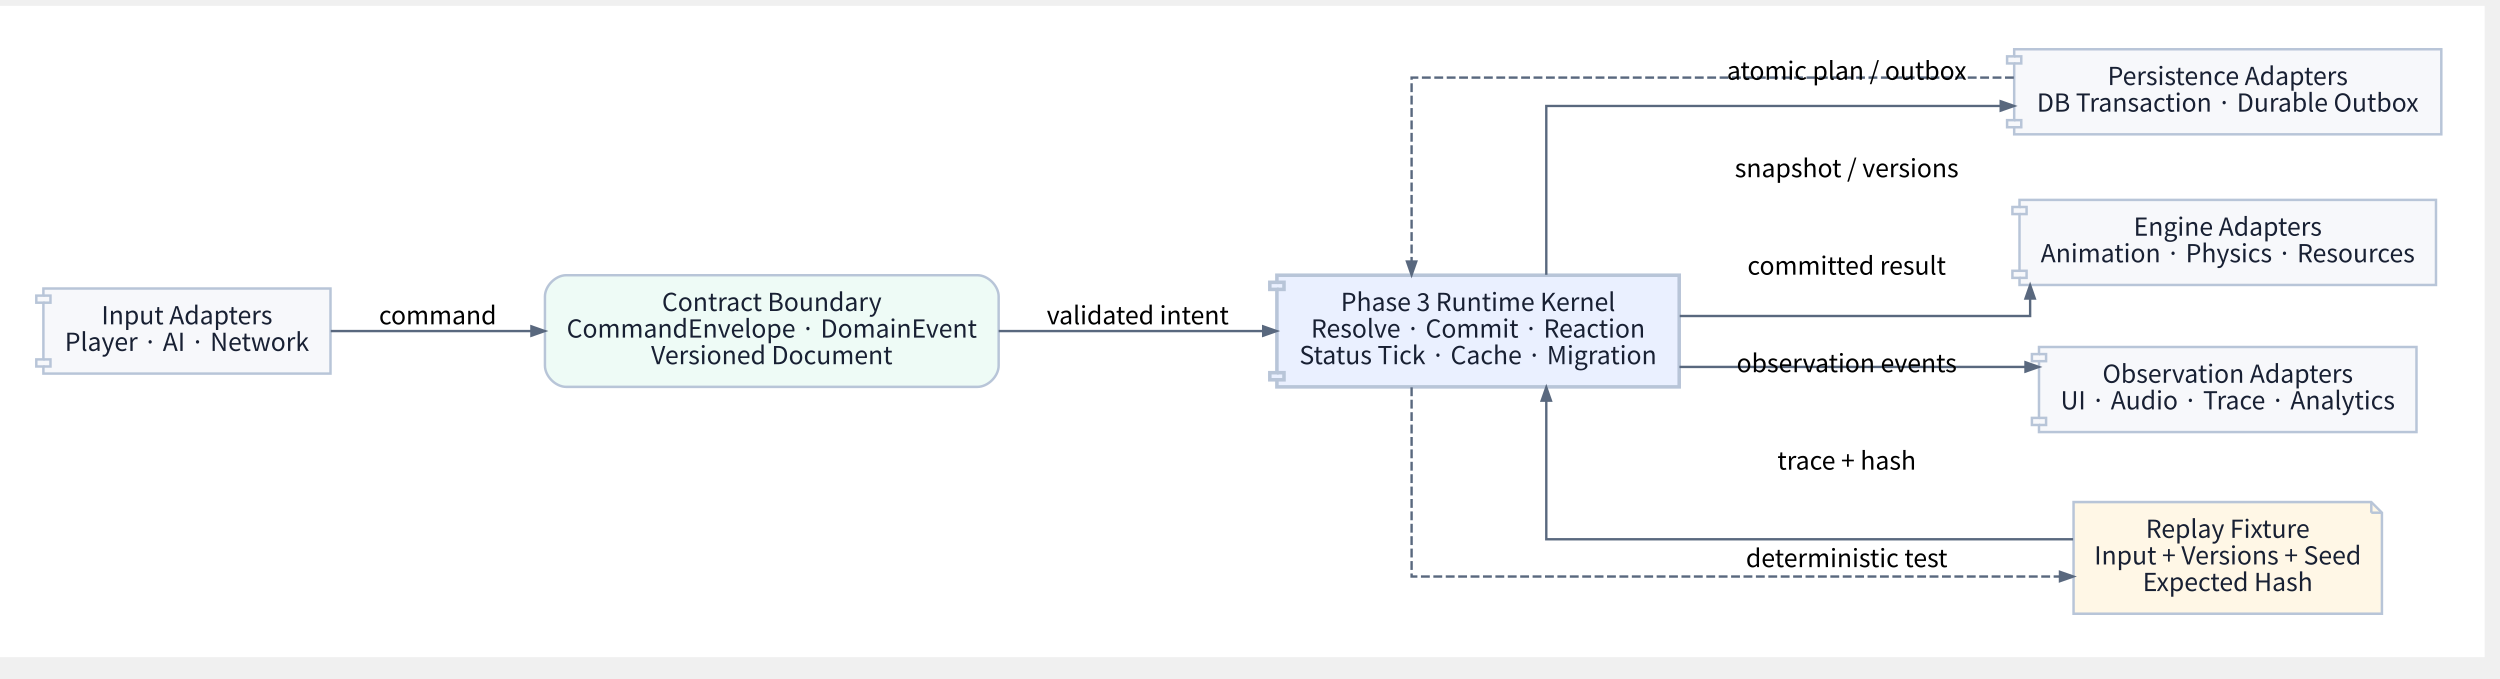
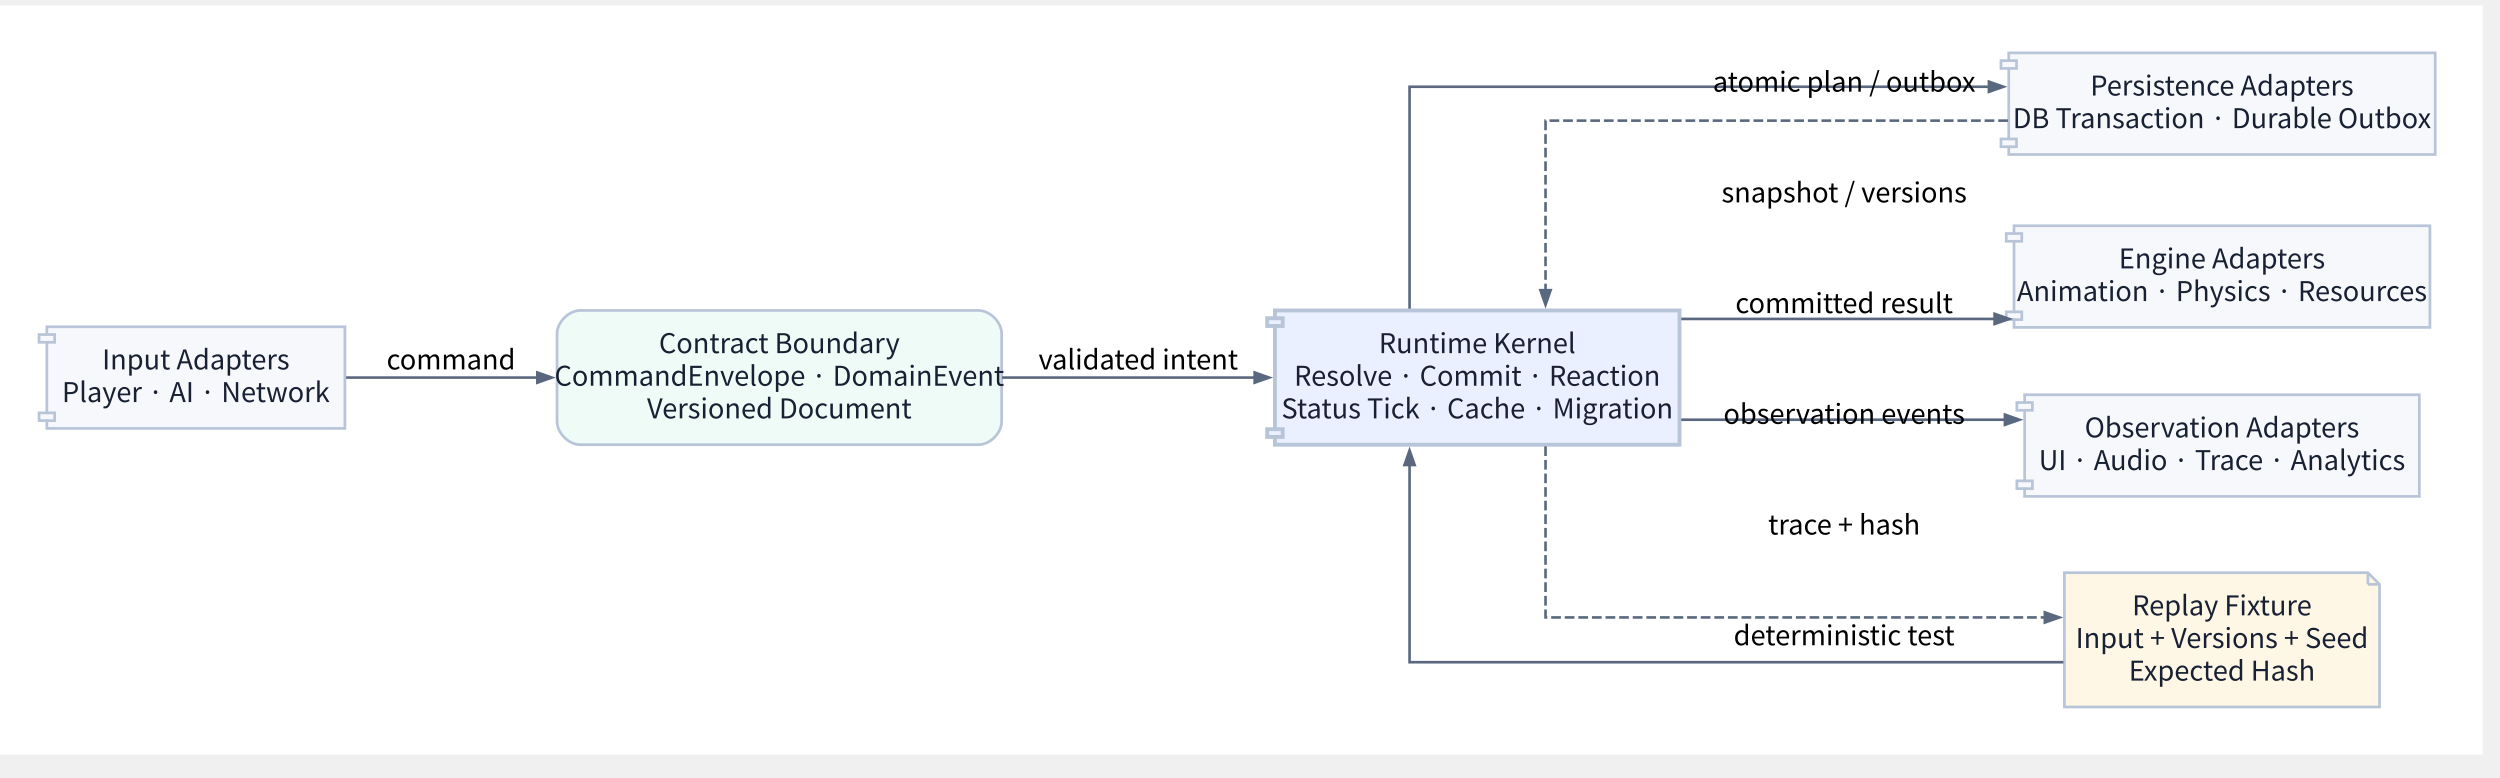
- <svg xmlns="http://www.w3.org/2000/svg" width="1419pt" height="385pt" viewBox="8.64 8.64 1410.60 376.10">
-   <g id="graph0" class="graph" transform="scale(1 1) rotate(0) translate(33.12 351.62)">
-     <polygon fill="#ffffff" stroke="transparent" points="-24.48,24.48 -24.48,-342.98 1377.48,-342.98 1377.48,24.48 -24.48,24.48" />
+ <svg xmlns="http://www.w3.org/2000/svg" width="1296pt" height="403pt" viewBox="9.00 9.00 1287.00 394.00">
+   <g id="graph0" class="graph" transform="scale(1 1) rotate(0) translate(33.12 369.84)">
+     <polygon fill="#ffffff" stroke="none" points="-24.48,24.48 -24.48,-361.2 1254,-361.2 1254,24.48 -24.48,24.48" />
    <g id="node1" class="node">
-       <polygon fill="#f7f8fb" stroke="#b8c5d8" stroke-width="1.4" points="162,-183.5 0,-183.5 0,-179.5 -4,-179.5 -4,-175.5 0,-175.5 0,-143.5 -4,-143.5 -4,-139.5 0,-139.5 0,-135.5 162,-135.5 162,-183.5" />
-       <polyline fill="none" stroke="#b8c5d8" stroke-width="1.4" points="0,-179.5 4,-179.5 4,-175.5 0,-175.5 " />
-       <polyline fill="none" stroke="#b8c5d8" stroke-width="1.4" points="0,-143.5 4,-143.5 4,-139.5 0,-139.5 " />
-       <text text-anchor="middle" x="81" y="-163.3" font-family="Noto Sans CJK KR" font-size="14.00" fill="#182033">Input Adapters</text>
-       <text text-anchor="middle" x="81" y="-148.3" font-family="Noto Sans CJK KR" font-size="14.00" fill="#182033">Player · AI · Network</text>
+       <polygon fill="#f7f8fb" stroke="#b8c5d8" stroke-width="1.4" points="153.44,-195.72 0,-195.72 0,-191.72 -4,-191.72 -4,-187.72 0,-187.72 0,-151.4 -4,-151.4 -4,-147.4 0,-147.4 0,-143.4 153.44,-143.4 153.44,-195.72" />
+       <polyline fill="none" stroke="#b8c5d8" stroke-width="1.4" points="0,-191.72 4,-191.72 4,-187.72 0,-187.72" />
+       <polyline fill="none" stroke="#b8c5d8" stroke-width="1.4" points="0,-151.4 4,-151.4 4,-147.4 0,-147.4" />
+       <text xml:space="preserve" text-anchor="middle" x="76.72" y="-173.76" font-family="Noto Sans CJK KR" font-size="14.00" fill="#182033">Input Adapters</text>
+       <text xml:space="preserve" text-anchor="middle" x="76.72" y="-156.96" font-family="Noto Sans CJK KR" font-size="14.00" fill="#182033">Player · AI · Network</text>
    </g>
    <g id="node5" class="node">
-       <path fill="#eefbf6" stroke="#b8c5d8" stroke-width="1.4" d="M527,-191C527,-191 295,-191 295,-191 289,-191 283,-185 283,-179 283,-179 283,-140 283,-140 283,-134 289,-128 295,-128 295,-128 527,-128 527,-128 533,-128 539,-134 539,-140 539,-140 539,-179 539,-179 539,-185 533,-191 527,-191" />
-       <text text-anchor="middle" x="411" y="-170.8" font-family="Noto Sans CJK KR" font-size="14.00" fill="#182033">Contract Boundary</text>
-       <text text-anchor="middle" x="411" y="-155.8" font-family="Noto Sans CJK KR" font-size="14.00" fill="#182033">CommandEnvelope · DomainEvent</text>
-       <text text-anchor="middle" x="411" y="-140.8" font-family="Noto Sans CJK KR" font-size="14.00" fill="#182033">Versioned Document</text>
+       <path fill="#eefbf6" stroke="#b8c5d8" stroke-width="1.4" d="M479.53,-204.12C479.53,-204.12 274.65,-204.12 274.65,-204.12 268.65,-204.12 262.65,-198.12 262.65,-192.12 262.65,-192.12 262.65,-147 262.65,-147 262.65,-141 268.65,-135 274.65,-135 274.65,-135 479.53,-135 479.53,-135 485.53,-135 491.53,-141 491.53,-147 491.53,-147 491.53,-192.12 491.53,-192.12 491.53,-198.12 485.53,-204.12 479.53,-204.12" />
+       <text xml:space="preserve" text-anchor="middle" x="377.09" y="-182.16" font-family="Noto Sans CJK KR" font-size="14.00" fill="#182033">Contract Boundary</text>
+       <text xml:space="preserve" text-anchor="middle" x="377.09" y="-165.36" font-family="Noto Sans CJK KR" font-size="14.00" fill="#182033">CommandEnvelope · DomainEvent</text>
+       <text xml:space="preserve" text-anchor="middle" x="377.09" y="-148.56" font-family="Noto Sans CJK KR" font-size="14.00" fill="#182033">Versioned Document</text>
    </g>
    <g id="edge1" class="edge">
-       <path fill="none" stroke="#59687e" stroke-width="1.35" d="M162.15,-159.5C162.15,-159.5 275.37,-159.5 275.37,-159.5" />
-       <polygon fill="#59687e" stroke="#59687e" stroke-width="1.35" points="275.37,-162.13 282.87,-159.5 275.37,-156.88 275.37,-162.13" />
-       <text text-anchor="middle" x="222.5" y="-163.3" font-family="Noto Sans CJK KR" font-size="14.00">command</text>
+       <path fill="none" stroke="#59687e" stroke-width="1.35" d="M154.07,-169.56C154.07,-169.56 252.49,-169.56 252.49,-169.56" />
+       <polygon fill="#59687e" stroke="#59687e" stroke-width="1.35" points="252.49,-172.19 259.99,-169.56 252.49,-166.94 252.49,-172.19" />
+       <text xml:space="preserve" text-anchor="middle" x="208.05" y="-173.76" font-family="Noto Sans CJK KR" font-size="14.00">command</text>
    </g>
    <g id="node2" class="node">
-       <polygon fill="#f7f8fb" stroke="#b8c5d8" stroke-width="1.4" points="1353,-318.5 1112,-318.5 1112,-314.5 1108,-314.5 1108,-310.5 1112,-310.5 1112,-278.5 1108,-278.5 1108,-274.5 1112,-274.5 1112,-270.5 1353,-270.5 1353,-318.5" />
-       <polyline fill="none" stroke="#b8c5d8" stroke-width="1.4" points="1112,-314.5 1116,-314.5 1116,-310.5 1112,-310.5 " />
-       <polyline fill="none" stroke="#b8c5d8" stroke-width="1.4" points="1112,-278.5 1116,-278.5 1116,-274.5 1112,-274.5 " />
-       <text text-anchor="middle" x="1232.5" y="-298.3" font-family="Noto Sans CJK KR" font-size="14.00" fill="#182033">Persistence Adapters</text>
-       <text text-anchor="middle" x="1232.5" y="-283.3" font-family="Noto Sans CJK KR" font-size="14.00" fill="#182033">DB Transaction · Durable Outbox</text>
+       <polygon fill="#f7f8fb" stroke="#b8c5d8" stroke-width="1.4" points="1229.52,-336.72 1009.98,-336.72 1009.98,-332.72 1005.98,-332.72 1005.98,-328.72 1009.98,-328.72 1009.98,-292.4 1005.98,-292.4 1005.98,-288.4 1009.98,-288.4 1009.98,-284.4 1229.52,-284.4 1229.52,-336.72" />
+       <polyline fill="none" stroke="#b8c5d8" stroke-width="1.4" points="1009.98,-332.72 1013.98,-332.72 1013.98,-328.72 1009.98,-328.72" />
+       <polyline fill="none" stroke="#b8c5d8" stroke-width="1.4" points="1009.98,-292.4 1013.98,-292.4 1013.98,-288.4 1009.98,-288.4" />
+       <text xml:space="preserve" text-anchor="middle" x="1119.75" y="-314.76" font-family="Noto Sans CJK KR" font-size="14.00" fill="#182033">Persistence Adapters</text>
+       <text xml:space="preserve" text-anchor="middle" x="1119.75" y="-297.96" font-family="Noto Sans CJK KR" font-size="14.00" fill="#182033">DB Transaction · Durable Outbox</text>
    </g>
    <g id="node6" class="node">
-       <polygon fill="#eaf0ff" stroke="#b8c5d8" stroke-width="2" points="923,-191 696,-191 696,-187 692,-187 692,-183 696,-183 696,-136 692,-136 692,-132 696,-132 696,-128 923,-128 923,-191" />
-       <polyline fill="none" stroke="#b8c5d8" stroke-width="2" points="696,-187 700,-187 700,-183 696,-183 " />
-       <polyline fill="none" stroke="#b8c5d8" stroke-width="2" points="696,-136 700,-136 700,-132 696,-132 " />
-       <text text-anchor="middle" x="809.5" y="-170.8" font-family="Noto Sans CJK KR" font-size="14.00" fill="#182033">Phase 3 Runtime Kernel</text>
-       <text text-anchor="middle" x="809.5" y="-155.8" font-family="Noto Sans CJK KR" font-size="14.00" fill="#182033">Resolve · Commit · Reaction</text>
-       <text text-anchor="middle" x="809.5" y="-140.8" font-family="Noto Sans CJK KR" font-size="14.00" fill="#182033">Status Tick · Cache · Migration</text>
+       <polygon fill="#eaf0ff" stroke="#b8c5d8" stroke-width="2" points="840.5,-204.12 632.22,-204.12 632.22,-200.12 628.22,-200.12 628.22,-196.12 632.22,-196.12 632.22,-143 628.22,-143 628.22,-139 632.22,-139 632.22,-135 840.5,-135 840.5,-204.12" />
+       <polyline fill="none" stroke="#b8c5d8" stroke-width="2" points="632.22,-200.12 636.22,-200.12 636.22,-196.12 632.22,-196.12" />
+       <polyline fill="none" stroke="#b8c5d8" stroke-width="2" points="632.22,-143 636.22,-143 636.22,-139 632.22,-139" />
+       <text xml:space="preserve" text-anchor="middle" x="736.36" y="-182.16" font-family="Noto Sans CJK KR" font-size="14.00" fill="#182033">Runtime Kernel</text>
+       <text xml:space="preserve" text-anchor="middle" x="736.36" y="-165.36" font-family="Noto Sans CJK KR" font-size="14.00" fill="#182033">Resolve · Commit · Reaction</text>
+       <text xml:space="preserve" text-anchor="middle" x="736.36" y="-148.56" font-family="Noto Sans CJK KR" font-size="14.00" fill="#182033">Status Tick · Cache · Migration</text>
    </g>
    <g id="edge4" class="edge">
-       <path fill="none" stroke="#59687e" stroke-width="1.35" stroke-dasharray="5,2" d="M1111.81,-302.5C975.37,-302.5 772,-302.5 772,-302.5 772,-302.5 772,-198.74 772,-198.74" />
-       <polygon fill="#59687e" stroke="#59687e" stroke-width="1.35" points="774.63,-198.74 772,-191.24 769.38,-198.74 774.63,-198.74" />
-       <text text-anchor="middle" x="1017.5" y="-246.3" font-family="Noto Sans CJK KR" font-size="14.00">snapshot / versions</text>
+       <path fill="none" stroke="#59687e" stroke-width="1.35" stroke-dasharray="5,2" d="M1009.57,-301.84C907.55,-301.84 771.52,-301.84 771.52,-301.84 771.52,-301.84 771.52,-214.55 771.52,-214.55" />
+       <polygon fill="#59687e" stroke="#59687e" stroke-width="1.35" points="774.14,-214.55 771.52,-207.05 768.89,-214.55 774.14,-214.55" />
+       <text xml:space="preserve" text-anchor="middle" x="925.24" y="-259.76" font-family="Noto Sans CJK KR" font-size="14.00">snapshot / versions</text>
    </g>
    <g id="node3" class="node">
-       <polygon fill="#f7f8fb" stroke="#b8c5d8" stroke-width="1.4" points="1350,-233.5 1115,-233.5 1115,-229.5 1111,-229.5 1111,-225.5 1115,-225.5 1115,-193.5 1111,-193.5 1111,-189.5 1115,-189.5 1115,-185.5 1350,-185.5 1350,-233.5" />
-       <polyline fill="none" stroke="#b8c5d8" stroke-width="1.4" points="1115,-229.5 1119,-229.5 1119,-225.5 1115,-225.5 " />
-       <polyline fill="none" stroke="#b8c5d8" stroke-width="1.4" points="1115,-193.5 1119,-193.5 1119,-189.5 1115,-189.5 " />
-       <text text-anchor="middle" x="1232.5" y="-213.3" font-family="Noto Sans CJK KR" font-size="14.00" fill="#182033">Engine Adapters</text>
-       <text text-anchor="middle" x="1232.5" y="-198.3" font-family="Noto Sans CJK KR" font-size="14.00" fill="#182033">Animation · Physics · Resources</text>
+       <polygon fill="#f7f8fb" stroke="#b8c5d8" stroke-width="1.4" points="1226.81,-247.72 1012.69,-247.72 1012.69,-243.72 1008.69,-243.72 1008.69,-239.72 1012.69,-239.72 1012.69,-203.4 1008.69,-203.4 1008.69,-199.4 1012.69,-199.4 1012.69,-195.4 1226.81,-195.4 1226.81,-247.72" />
+       <polyline fill="none" stroke="#b8c5d8" stroke-width="1.4" points="1012.69,-243.72 1016.69,-243.72 1016.69,-239.72 1012.69,-239.72" />
+       <polyline fill="none" stroke="#b8c5d8" stroke-width="1.4" points="1012.69,-203.4 1016.69,-203.4 1016.69,-199.4 1012.69,-199.4" />
+       <text xml:space="preserve" text-anchor="middle" x="1119.75" y="-225.76" font-family="Noto Sans CJK KR" font-size="14.00" fill="#182033">Engine Adapters</text>
+       <text xml:space="preserve" text-anchor="middle" x="1119.75" y="-208.96" font-family="Noto Sans CJK KR" font-size="14.00" fill="#182033">Animation · Physics · Resources</text>
    </g>
    <g id="node4" class="node">
-       <polygon fill="#f7f8fb" stroke="#b8c5d8" stroke-width="1.4" points="1339,-150.5 1126,-150.5 1126,-146.5 1122,-146.5 1122,-142.5 1126,-142.5 1126,-110.5 1122,-110.5 1122,-106.5 1126,-106.5 1126,-102.5 1339,-102.5 1339,-150.5" />
-       <polyline fill="none" stroke="#b8c5d8" stroke-width="1.4" points="1126,-146.5 1130,-146.5 1130,-142.5 1126,-142.5 " />
-       <polyline fill="none" stroke="#b8c5d8" stroke-width="1.4" points="1126,-110.5 1130,-110.5 1130,-106.5 1126,-106.5 " />
-       <text text-anchor="middle" x="1232.5" y="-130.3" font-family="Noto Sans CJK KR" font-size="14.00" fill="#182033">Observation Adapters</text>
-       <text text-anchor="middle" x="1232.5" y="-115.3" font-family="Noto Sans CJK KR" font-size="14.00" fill="#182033">UI · Audio · Trace · Analytics</text>
+       <polygon fill="#f7f8fb" stroke="#b8c5d8" stroke-width="1.4" points="1221.35,-160.72 1018.15,-160.72 1018.15,-156.72 1014.15,-156.72 1014.15,-152.72 1018.15,-152.72 1018.15,-116.4 1014.15,-116.4 1014.15,-112.4 1018.15,-112.4 1018.15,-108.4 1221.35,-108.4 1221.35,-160.72" />
+       <polyline fill="none" stroke="#b8c5d8" stroke-width="1.4" points="1018.15,-156.72 1022.15,-156.72 1022.15,-152.72 1018.15,-152.72" />
+       <polyline fill="none" stroke="#b8c5d8" stroke-width="1.4" points="1018.15,-116.4 1022.15,-116.4 1022.15,-112.4 1018.15,-112.4" />
+       <text xml:space="preserve" text-anchor="middle" x="1119.75" y="-138.76" font-family="Noto Sans CJK KR" font-size="14.00" fill="#182033">Observation Adapters</text>
+       <text xml:space="preserve" text-anchor="middle" x="1119.75" y="-121.96" font-family="Noto Sans CJK KR" font-size="14.00" fill="#182033">UI · Audio · Trace · Analytics</text>
    </g>
    <g id="edge2" class="edge">
-       <path fill="none" stroke="#59687e" stroke-width="1.35" d="M539.01,-159.5C539.01,-159.5 688.27,-159.5 688.27,-159.5" />
-       <polygon fill="#59687e" stroke="#59687e" stroke-width="1.35" points="688.27,-162.13 695.77,-159.5 688.26,-156.88 688.27,-162.13" />
-       <text text-anchor="middle" x="617.5" y="-163.3" font-family="Noto Sans CJK KR" font-size="14.00">validated intent</text>
+       <path fill="none" stroke="#59687e" stroke-width="1.35" d="M491.75,-169.56C491.75,-169.56 621.77,-169.56 621.77,-169.56" />
+       <polygon fill="#59687e" stroke="#59687e" stroke-width="1.35" points="621.77,-172.19 629.27,-169.56 621.77,-166.94 621.77,-172.19" />
+       <text xml:space="preserve" text-anchor="middle" x="561.88" y="-173.76" font-family="Noto Sans CJK KR" font-size="14.00">validated intent</text>
    </g>
    <g id="edge3" class="edge">
-       <path fill="none" stroke="#59687e" stroke-width="1.35" d="M848,-191.22C848,-228.84 848,-286.5 848,-286.5 848,-286.5 1104.4,-286.5 1104.4,-286.5" />
-       <polygon fill="#59687e" stroke="#59687e" stroke-width="1.35" points="1104.4,-289.13 1111.9,-286.5 1104.4,-283.88 1104.4,-289.13" />
-       <text text-anchor="middle" x="1017.5" y="-301.3" font-family="Noto Sans CJK KR" font-size="14.00">atomic plan / outbox</text>
+       <path fill="none" stroke="#59687e" stroke-width="1.35" d="M701.52,-205.04C701.52,-249.32 701.52,-319.28 701.52,-319.28 701.52,-319.28 999.77,-319.28 999.77,-319.28" />
+       <polygon fill="#59687e" stroke="#59687e" stroke-width="1.35" points="999.77,-321.91 1007.27,-319.28 999.77,-316.66 999.77,-321.91" />
+       <text xml:space="preserve" text-anchor="middle" x="925.24" y="-316.76" font-family="Noto Sans CJK KR" font-size="14.00">atomic plan / outbox</text>
    </g>
    <g id="edge5" class="edge">
-       <path fill="none" stroke="#59687e" stroke-width="1.35" d="M923.28,-168C1012.27,-168 1121,-168 1121,-168 1121,-168 1121,-177.86 1121,-177.86" />
-       <polygon fill="#59687e" stroke="#59687e" stroke-width="1.35" points="1118.38,-177.86 1121,-185.36 1123.63,-177.86 1118.38,-177.86" />
-       <text text-anchor="middle" x="1017.5" y="-191.3" font-family="Noto Sans CJK KR" font-size="14.00">committed result</text>
+       <path fill="none" stroke="#59687e" stroke-width="1.35" d="M841.38,-199.76C841.38,-199.76 1002.7,-199.76 1002.7,-199.76" />
+       <polygon fill="#59687e" stroke="#59687e" stroke-width="1.35" points="1002.7,-202.39 1010.2,-199.76 1002.7,-197.14 1002.7,-202.39" />
+       <text xml:space="preserve" text-anchor="middle" x="925.24" y="-202.76" font-family="Noto Sans CJK KR" font-size="14.00">committed result</text>
    </g>
    <g id="edge6" class="edge">
-       <path fill="none" stroke="#59687e" stroke-width="1.35" d="M923.13,-139.25C923.13,-139.25 1118.38,-139.25 1118.38,-139.25" />
-       <polygon fill="#59687e" stroke="#59687e" stroke-width="1.35" points="1118.38,-141.88 1125.88,-139.25 1118.38,-136.63 1118.38,-141.88" />
-       <text text-anchor="middle" x="1017.5" y="-136.3" font-family="Noto Sans CJK KR" font-size="14.00">observation events</text>
+       <path fill="none" stroke="#59687e" stroke-width="1.35" d="M841.38,-147.86C841.38,-147.86 1008.02,-147.86 1008.02,-147.86" />
+       <polygon fill="#59687e" stroke="#59687e" stroke-width="1.35" points="1008.02,-150.49 1015.52,-147.86 1008.02,-145.24 1008.02,-150.49" />
+       <text xml:space="preserve" text-anchor="middle" x="925.24" y="-145.76" font-family="Noto Sans CJK KR" font-size="14.00">observation events</text>
    </g>
    <g id="node7" class="node">
-       <polygon fill="#fff7e6" stroke="#b8c5d8" stroke-width="1.4" points="1313.5,-63 1145.5,-63 1145.5,0 1319.5,0 1319.5,-57 1313.5,-63" />
-       <polyline fill="none" stroke="#b8c5d8" stroke-width="1.4" points="1313.5,-63 1313.5,-57 " />
-       <polyline fill="none" stroke="#b8c5d8" stroke-width="1.4" points="1319.5,-57 1313.5,-57 " />
-       <text text-anchor="middle" x="1232.5" y="-42.8" font-family="Noto Sans CJK KR" font-size="14.00" fill="#182033">Replay Fixture</text>
-       <text text-anchor="middle" x="1232.5" y="-27.8" font-family="Noto Sans CJK KR" font-size="14.00" fill="#182033">Input + Versions + Seed</text>
-       <text text-anchor="middle" x="1232.5" y="-12.8" font-family="Noto Sans CJK KR" font-size="14.00" fill="#182033">Expected Hash</text>
+       <polygon fill="#fff7e6" stroke="#b8c5d8" stroke-width="1.4" points="1194.87,-69.12 1038.62,-69.12 1038.62,0 1200.87,0 1200.87,-63.12 1194.87,-69.12" />
+       <polyline fill="none" stroke="#b8c5d8" stroke-width="1.4" points="1194.87,-69.12 1194.87,-63.12" />
+       <polyline fill="none" stroke="#b8c5d8" stroke-width="1.4" points="1200.87,-63.12 1194.87,-63.12" />
+       <text xml:space="preserve" text-anchor="middle" x="1119.75" y="-47.16" font-family="Noto Sans CJK KR" font-size="14.00" fill="#182033">Replay Fixture</text>
+       <text xml:space="preserve" text-anchor="middle" x="1119.75" y="-30.36" font-family="Noto Sans CJK KR" font-size="14.00" fill="#182033">Input + Versions + Seed</text>
+       <text xml:space="preserve" text-anchor="middle" x="1119.75" y="-13.56" font-family="Noto Sans CJK KR" font-size="14.00" fill="#182033">Expected Hash</text>
    </g>
    <g id="edge8" class="edge">
-       <path fill="none" stroke="#59687e" stroke-width="1.35" stroke-dasharray="5,2" d="M772,-127.73C772,-86.84 772,-21 772,-21 772,-21 1137.84,-21 1137.84,-21" />
-       <polygon fill="#59687e" stroke="#59687e" stroke-width="1.35" points="1137.84,-23.63 1145.34,-21 1137.84,-18.38 1137.84,-23.63" />
-       <text text-anchor="middle" x="1017.5" y="-81.3" font-family="Noto Sans CJK KR" font-size="14.00">trace + hash</text>
+       <path fill="none" stroke="#59687e" stroke-width="1.35" stroke-dasharray="5,2" d="M771.52,-134.18C771.52,-97.69 771.52,-46.08 771.52,-46.08 771.52,-46.08 1028.56,-46.08 1028.56,-46.08" />
+       <polygon fill="#59687e" stroke="#59687e" stroke-width="1.35" points="1028.56,-48.71 1036.06,-46.08 1028.56,-43.46 1028.56,-48.71" />
+       <text xml:space="preserve" text-anchor="middle" x="925.24" y="-88.76" font-family="Noto Sans CJK KR" font-size="14.00">trace + hash</text>
    </g>
    <g id="edge7" class="edge">
-       <path fill="none" stroke="#59687e" stroke-width="1.35" d="M1145.25,-42C1031.81,-42 848,-42 848,-42 848,-42 848,-120.2 848,-120.2" />
-       <polygon fill="#59687e" stroke="#59687e" stroke-width="1.35" points="845.38,-120.2 848,-127.7 850.63,-120.2 845.38,-120.2" />
-       <text text-anchor="middle" x="1017.5" y="-26.3" font-family="Noto Sans CJK KR" font-size="14.00">deterministic test</text>
+       <path fill="none" stroke="#59687e" stroke-width="1.35" d="M1038.12,-23.04C916.41,-23.04 701.52,-23.04 701.52,-23.04 701.52,-23.04 701.52,-124.55 701.52,-124.55" />
+       <polygon fill="#59687e" stroke="#59687e" stroke-width="1.35" points="698.89,-124.55 701.52,-132.05 704.14,-124.55 698.89,-124.55" />
+       <text xml:space="preserve" text-anchor="middle" x="925.24" y="-31.76" font-family="Noto Sans CJK KR" font-size="14.00">deterministic test</text>
    </g>
  </g>
</svg>
